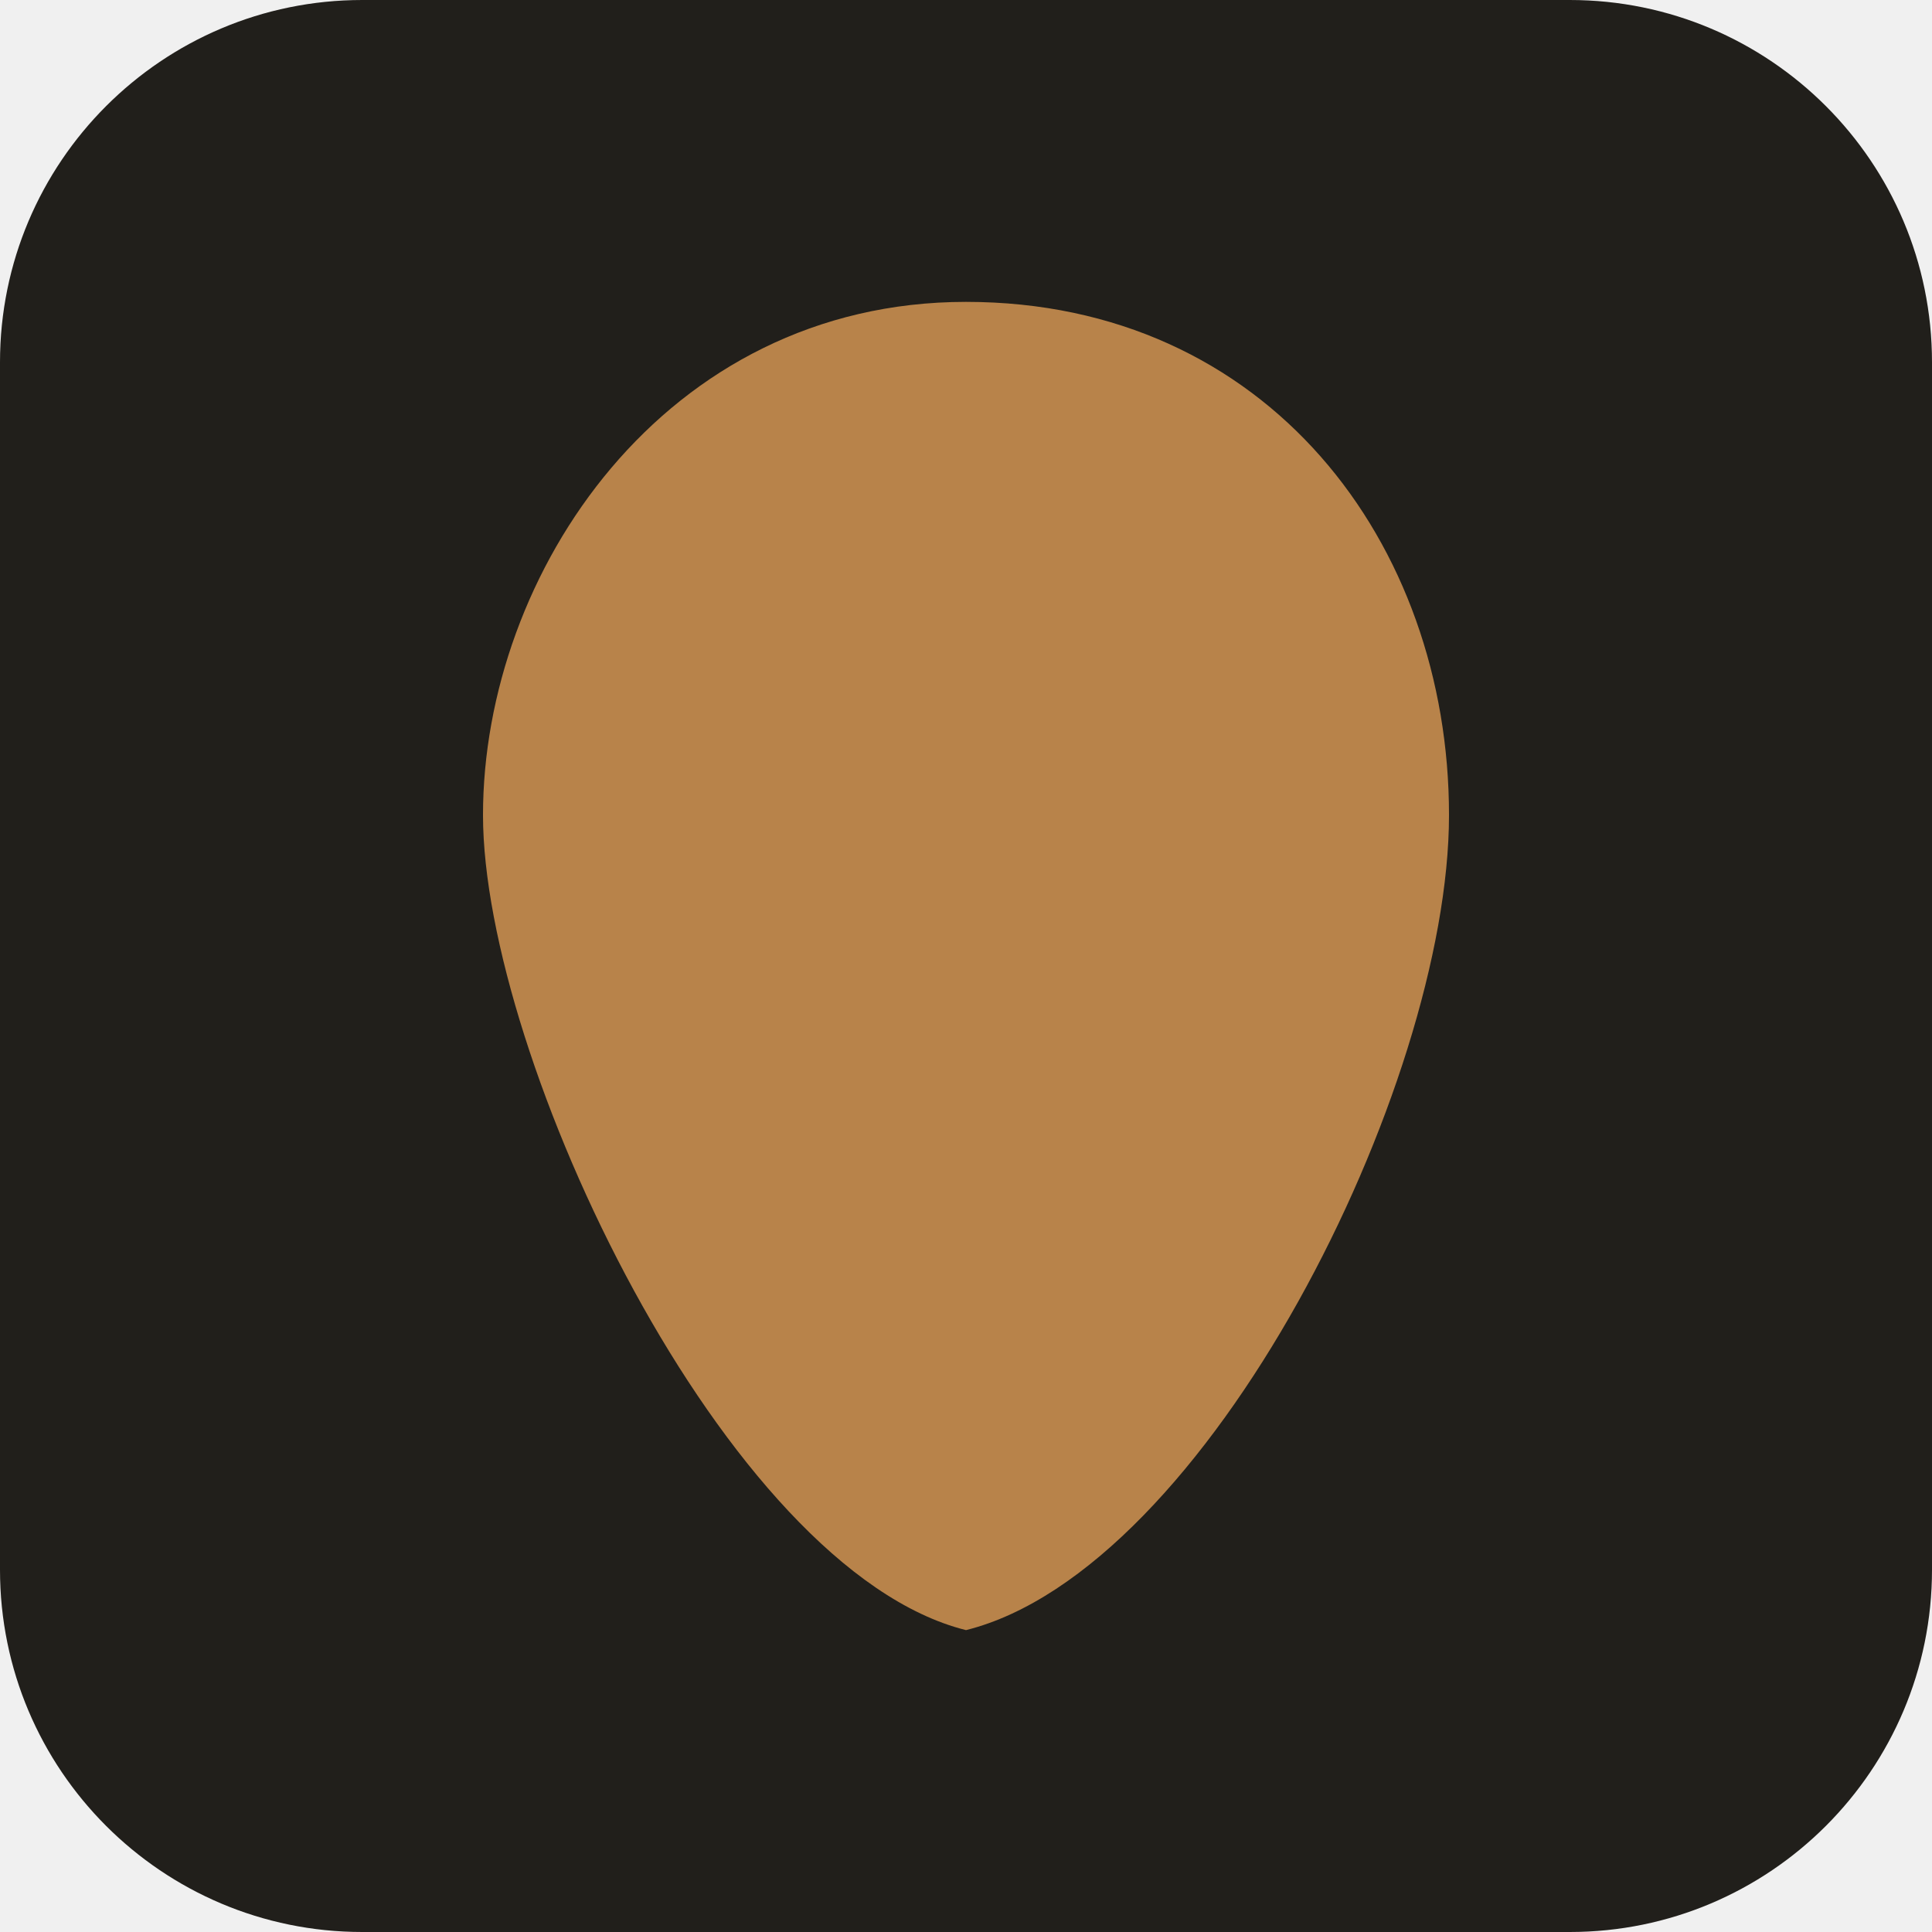
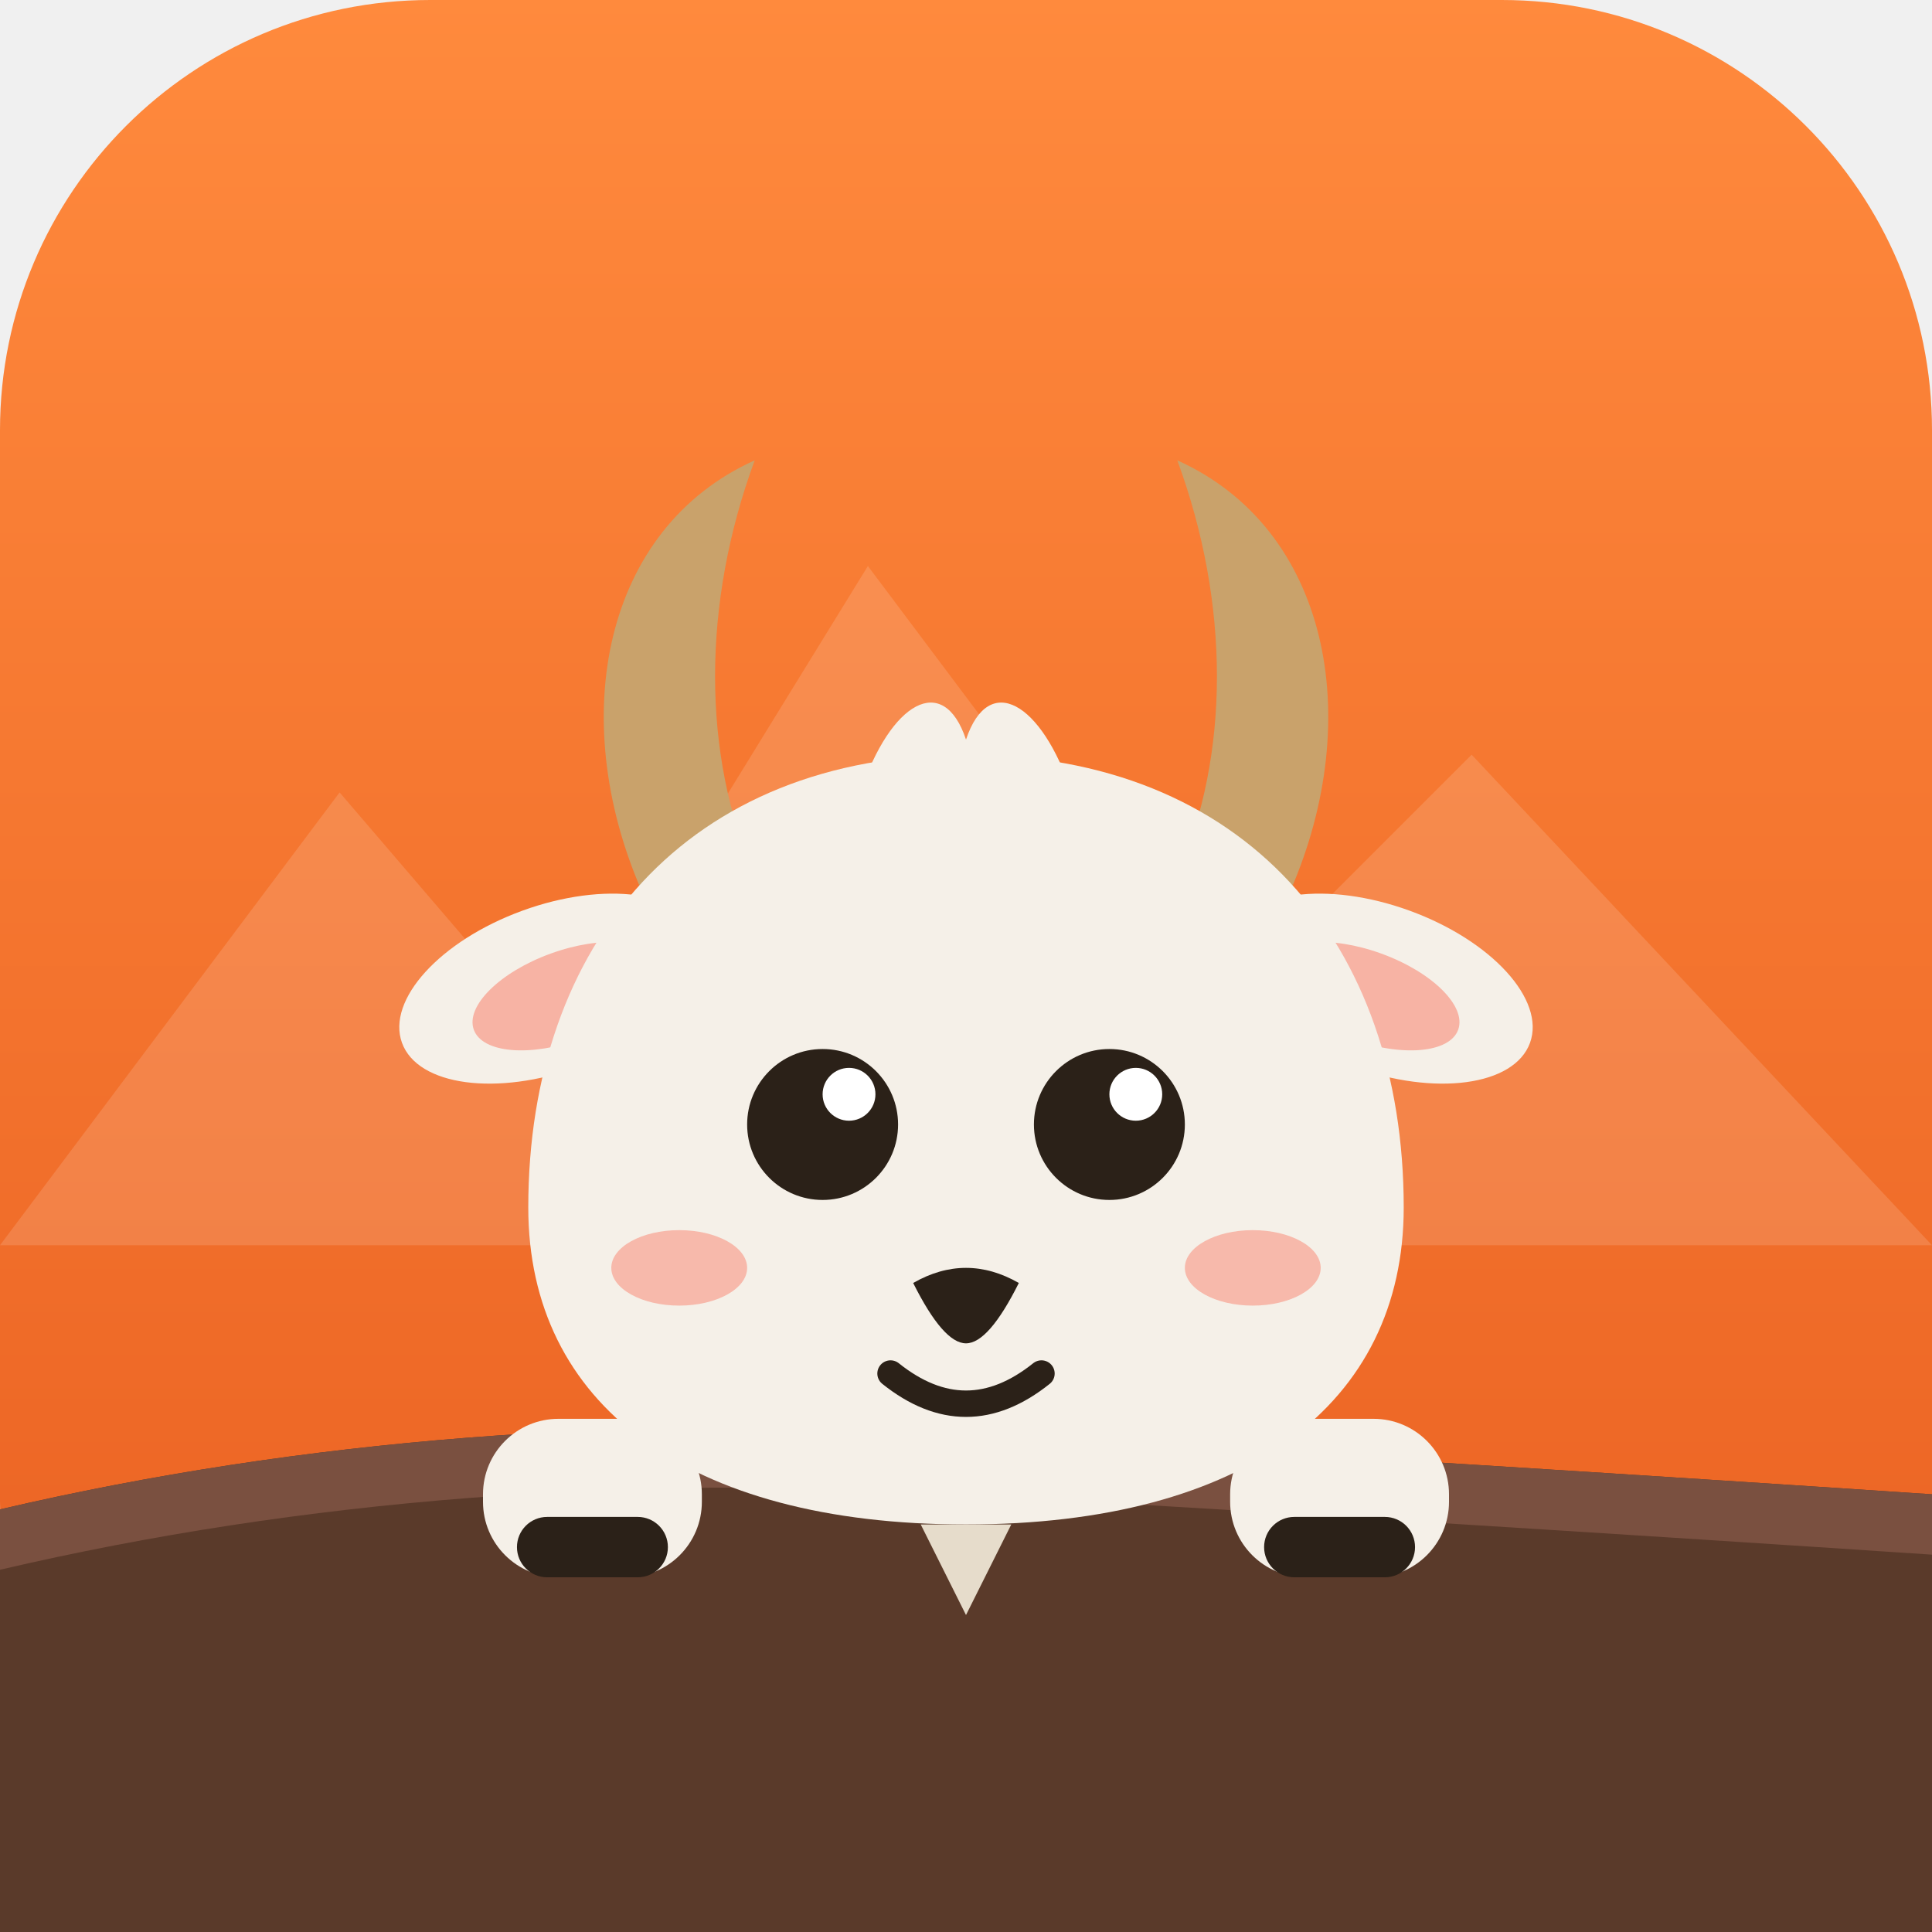
<svg xmlns="http://www.w3.org/2000/svg" viewBox="0 0 512 512">
-   <rect width="512" height="512" rx="96" fill="#211f1b" />
-   <path d="M256 80c80 0 128 64 128 136S320 416 256 432c-64 -16 -128 -152 -128 -216S176 80 256 80z" fill="#b8834a" />
+   <defs>
+     <linearGradient id="bg" x1="0" y1="0" x2="0" y2="1">
+       <stop offset="0" stop-color="#ff8a3d" />
+       <stop offset="1" stop-color="#e85d1f" />
+     </linearGradient>
+   </defs>
+   <rect width="512" height="512" rx="114" fill="url(#bg)" />
+   <path d="M0 330 L90 210 L150 280 L230 150 L320 270 L390 200 L512 330 Z" fill="#ffffff" opacity="0.14" />
+   <path d="M0 400 Q120 372 256 380 Q392 388 512 396 L512 512 L0 512 Z" fill="#5a3a2a" />
+   <path d="M0 400 Q120 372 256 380 Q392 388 512 396 L512 412 Q392 404 256 396 Q120 388 0 416 Z" fill="#7a5040" />
+   <path d="M170 236 C150 190 160 140 200 122 C186 160 186 200 200 232 Z" fill="#c9a26b" />
+   <path d="M342 236 C362 190 352 140 312 122 C326 160 326 200 312 232 Z" fill="#c9a26b" />
+   <ellipse cx="146" cy="262" rx="42" ry="22" transform="rotate(-20 146 262)" fill="#f5f0e8" />
+   <ellipse cx="366" cy="262" rx="42" ry="22" transform="rotate(20 366 262)" fill="#f5f0e8" />
+   <ellipse cx="150" cy="264" rx="26" ry="12" transform="rotate(-20 150 264)" fill="#f7b3a4" />
+   <ellipse cx="362" cy="264" rx="26" ry="12" transform="rotate(20 362 264)" fill="#f7b3a4" />
+   <path d="M256 200 C330 200 372 250 372 320 C372 372 330 404 256 404 C182 404 140 372 140 320 C140 250 182 200 256 200 Z" fill="#f5f0e8" />
+   <path d="M228 210 C236 186 250 178 256 196 C262 178 276 186 284 210 Z" fill="#f5f0e8" />
+   <circle cx="218" cy="298" r="20" fill="#2b2118" />
+   <circle cx="294" cy="298" r="20" fill="#2b2118" />
+   <circle cx="225" cy="290" r="7" fill="#fff" />
+   <circle cx="301" cy="290" r="7" fill="#fff" />
+   <ellipse cx="180" cy="336" rx="18" ry="10" fill="#f7b3a4" opacity="0.9" />
+   <ellipse cx="332" cy="336" rx="18" ry="10" fill="#f7b3a4" opacity="0.9" />
+   <path d="M242 340 Q256 332 270 340 Q262 356 256 356 Q250 356 242 340 Z" fill="#2b2118" />
+   <path d="M236 364 Q256 380 276 364" fill="none" stroke="#2b2118" stroke-width="7" stroke-linecap="round" />
+   <path d="M244 404 L256 428 L268 404 Z" fill="#e6dccb" />
+   <rect x="128" y="376" width="58" height="42" rx="20" fill="#f5f0e8" />
+   <rect x="326" y="376" width="58" height="42" rx="20" fill="#f5f0e8" />
+   <rect x="137" y="402" width="40" height="16" rx="8" fill="#2b2118" />
+   <rect x="335" y="402" width="40" height="16" rx="8" fill="#2b2118" />
</svg>
